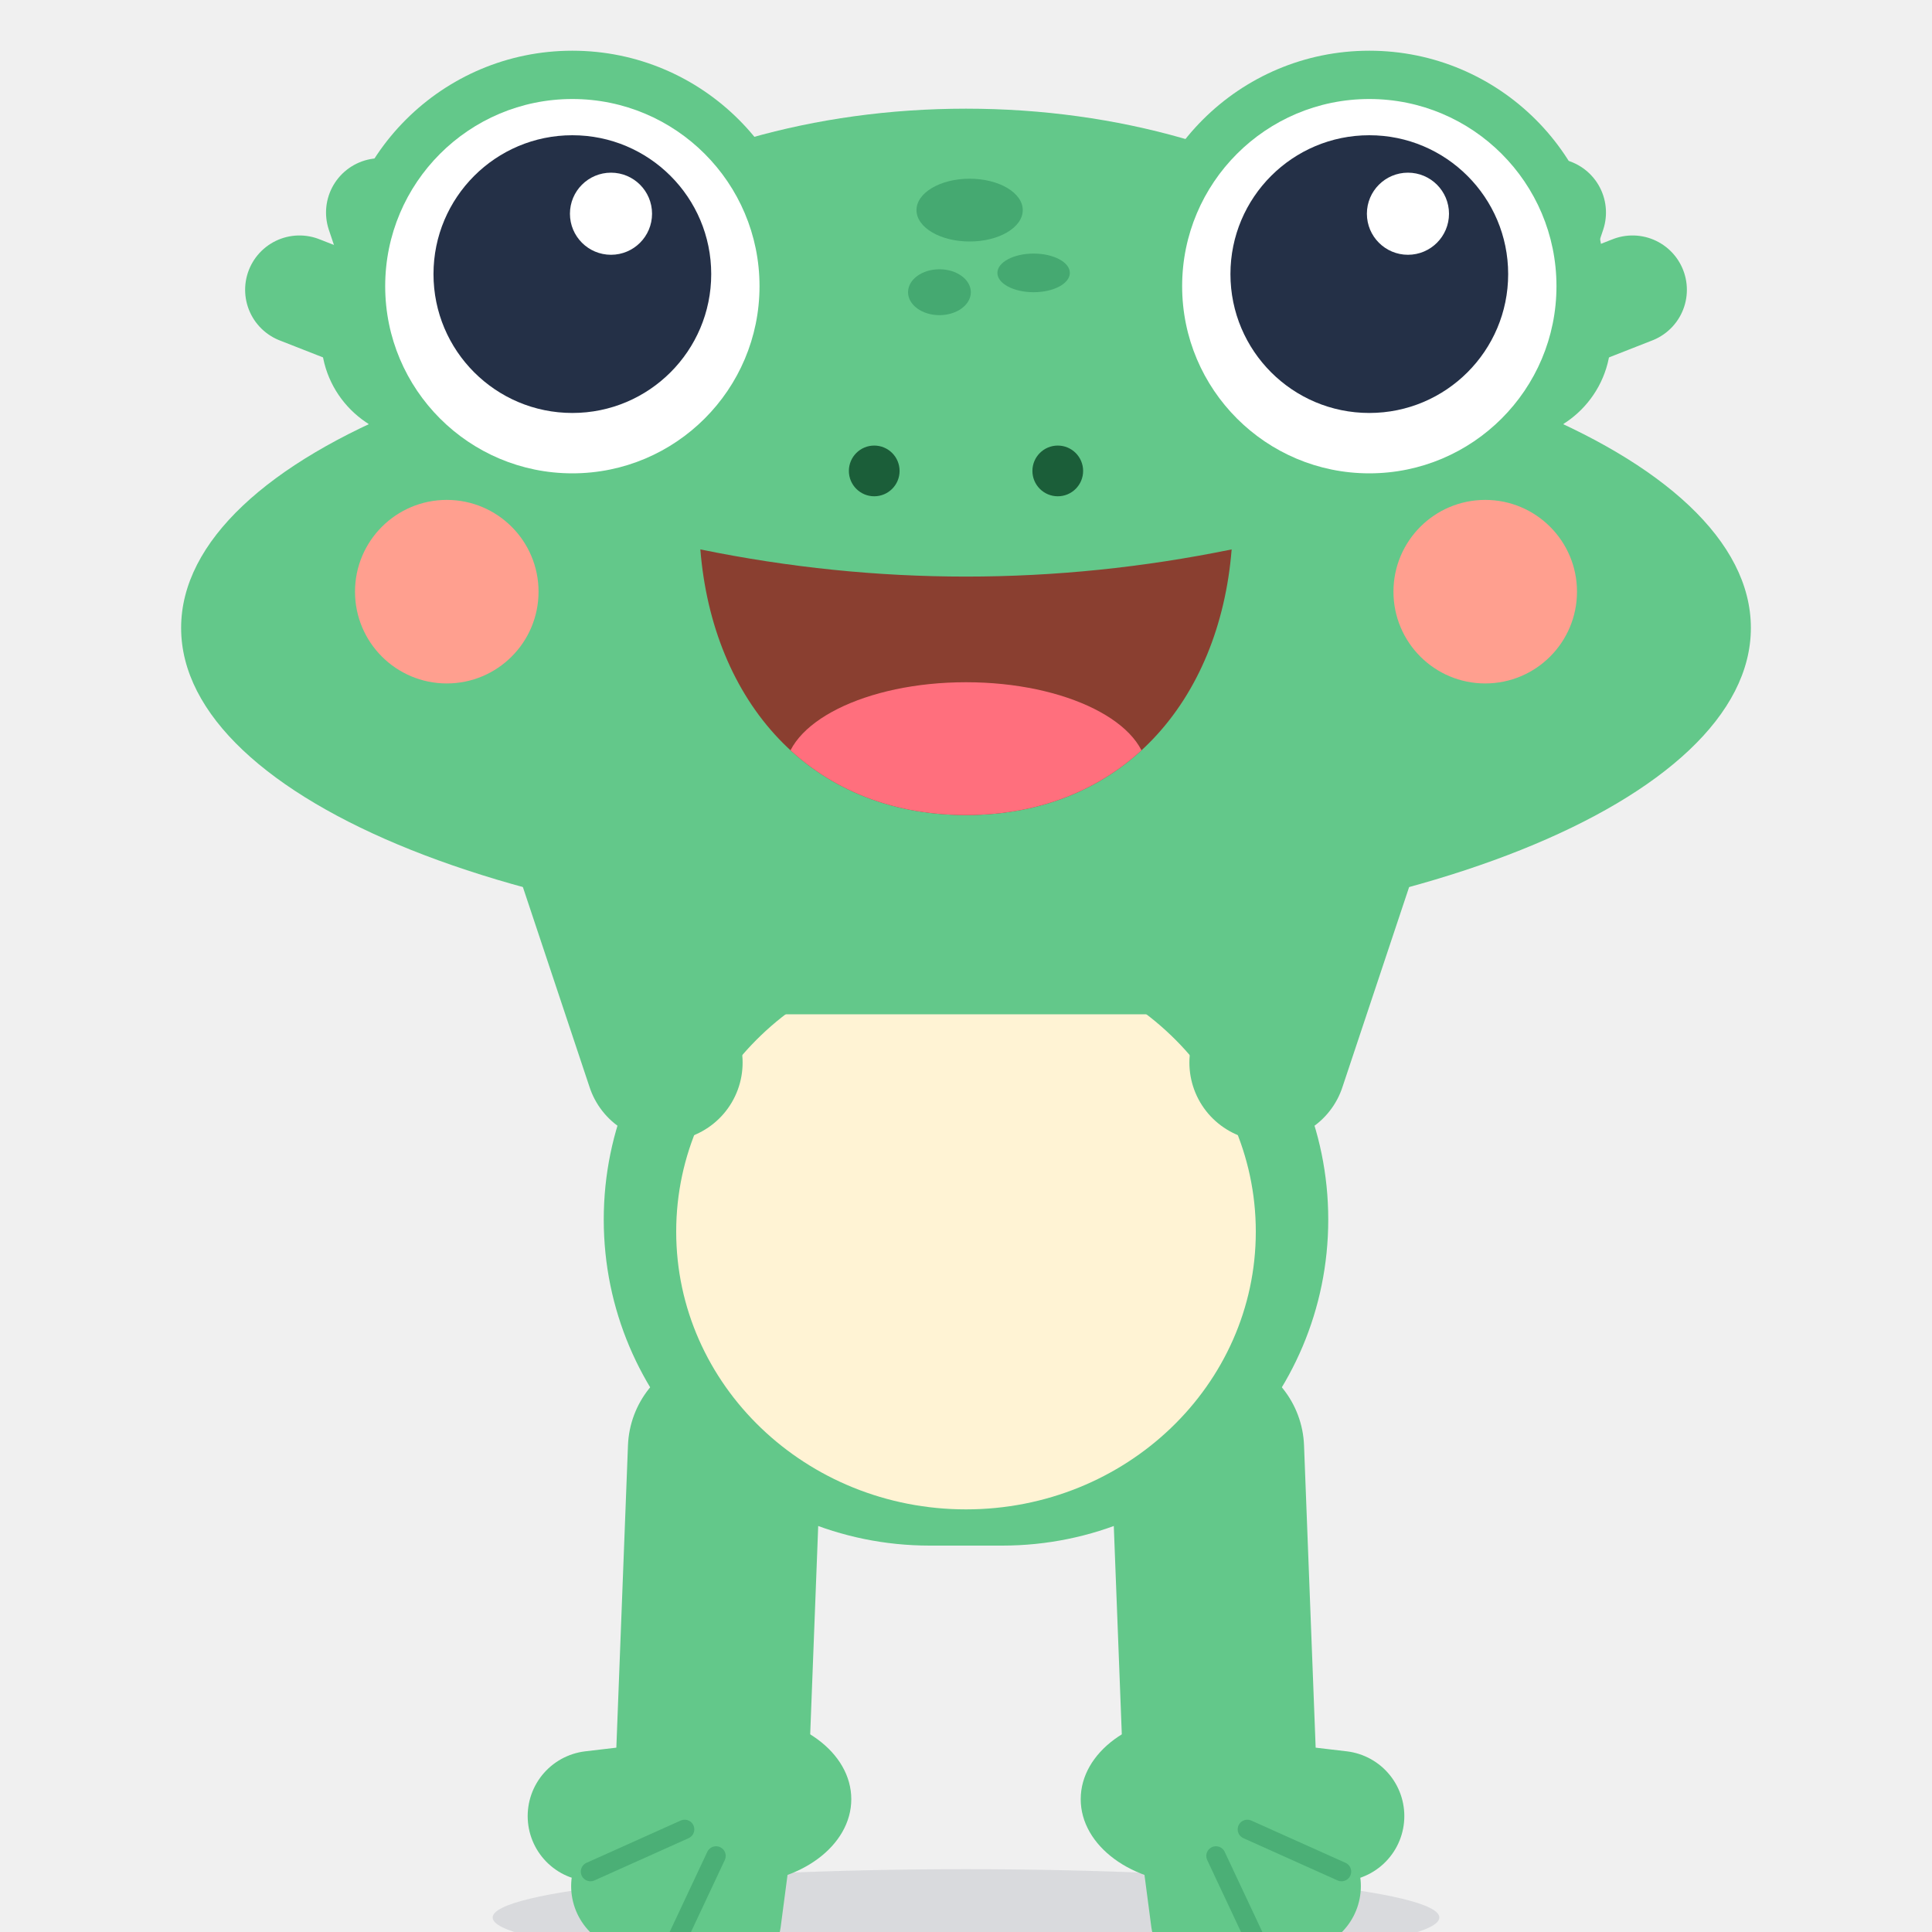
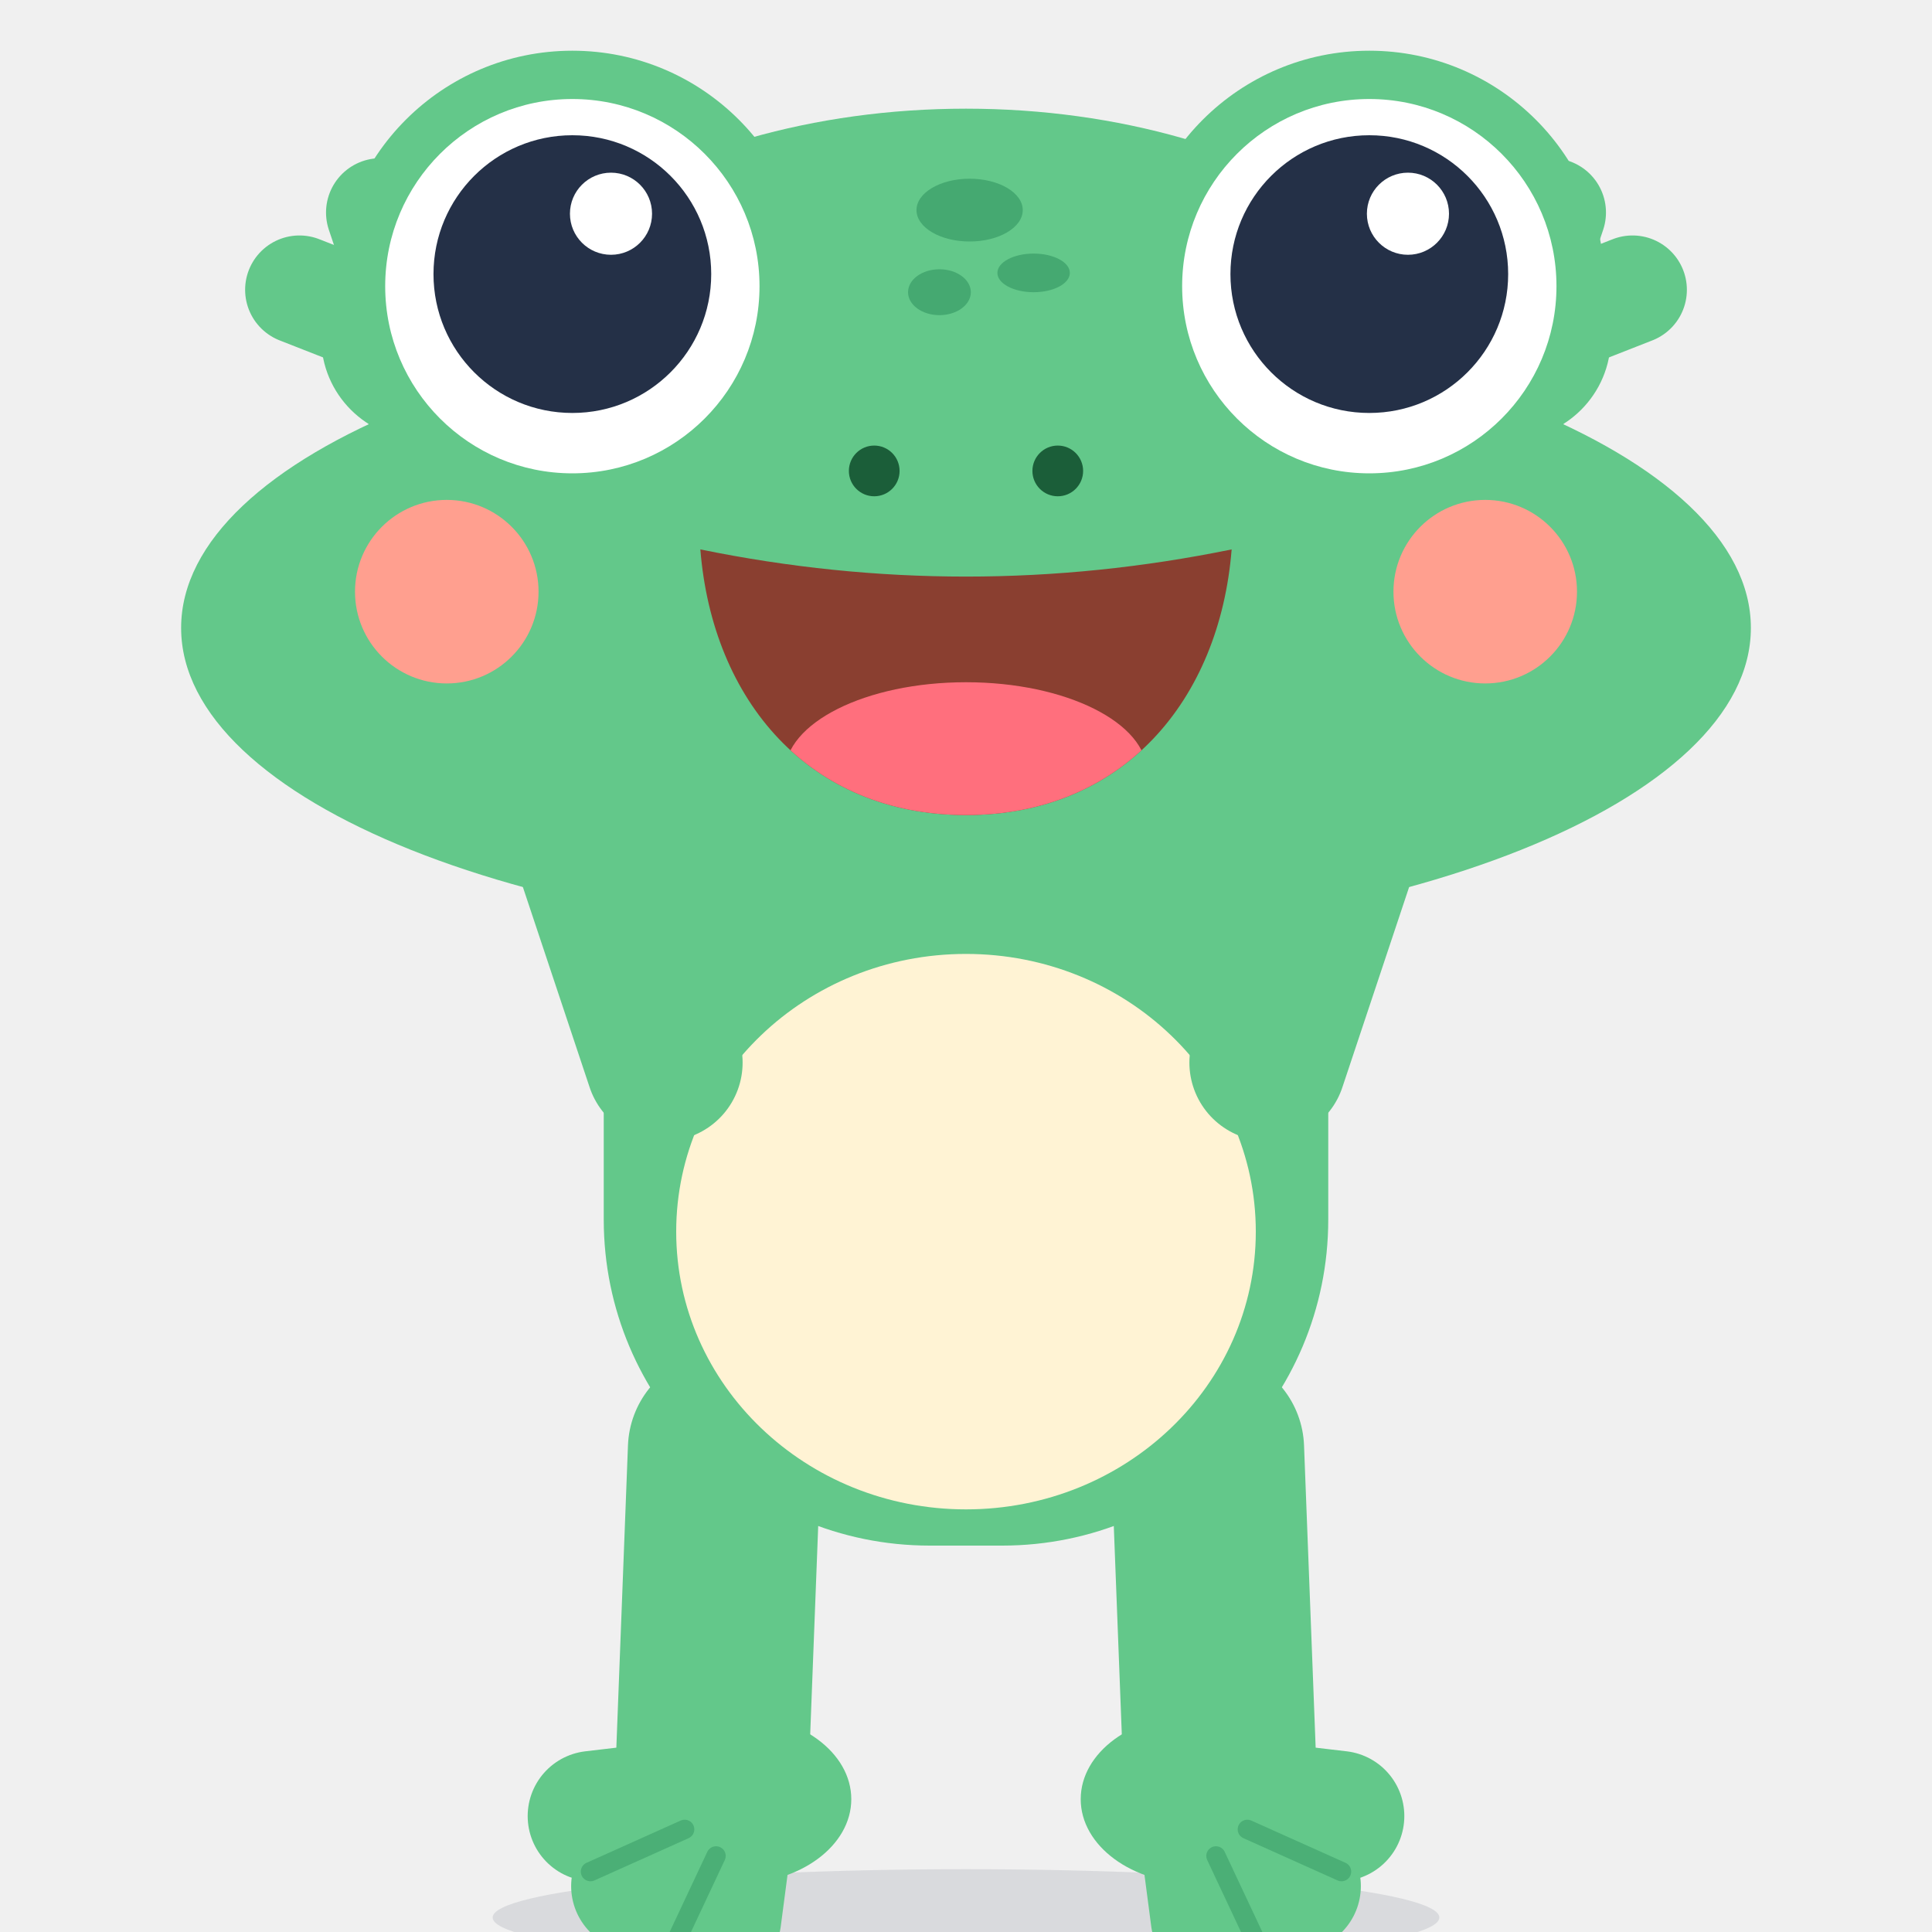
<svg xmlns="http://www.w3.org/2000/svg" viewBox="0 0 512 512" width="512" height="512">
  <g transform="translate(16 0) scale(3.2)">
    <ellipse cx="75" cy="158.8" rx="39.2" ry="4" fill="#243047" opacity="0.116" />
    <g transform="translate(0 -2) translate(75 100) rotate(0) translate(-75 -100)">
      <g>
        <line x1="55" y1="122" x2="54" y2="148" stroke="#63C88A" stroke-width="16" stroke-linecap="round" />
        <ellipse cx="56" cy="151" rx="9.5" ry="7" fill="#63C88A" />
        <line x1="56" y1="151" x2="44.1" y2="152.4" stroke="#63C88A" stroke-width="10.8" stroke-linecap="round" />
        <line x1="56" y1="151" x2="47.7" y2="158.2" stroke="#63C88A" stroke-width="10.8" stroke-linecap="round" />
        <line x1="56" y1="151" x2="54.7" y2="160.9" stroke="#63C88A" stroke-width="10" stroke-linecap="round" />
        <line x1="51.7" y1="153.5" x2="43.9" y2="157.0" stroke="#45A971" stroke-width="1.6" stroke-linecap="round" opacity="0.8" />
        <line x1="54.3" y1="155.7" x2="51.2" y2="162.3" stroke="#45A971" stroke-width="1.6" stroke-linecap="round" opacity="0.8" />
      </g>
      <g>
        <line x1="95" y1="122" x2="96" y2="148" stroke="#63C88A" stroke-width="16" stroke-linecap="round" />
        <ellipse cx="94" cy="151" rx="9.5" ry="7" fill="#63C88A" />
        <line x1="94" y1="151" x2="105.9" y2="152.4" stroke="#63C88A" stroke-width="10.8" stroke-linecap="round" />
        <line x1="94" y1="151" x2="102.3" y2="158.2" stroke="#63C88A" stroke-width="10.8" stroke-linecap="round" />
        <line x1="94" y1="151" x2="95.3" y2="160.9" stroke="#63C88A" stroke-width="10" stroke-linecap="round" />
        <line x1="98.3" y1="153.5" x2="106.1" y2="157.0" stroke="#45A971" stroke-width="1.6" stroke-linecap="round" opacity="0.8" />
        <line x1="95.7" y1="155.7" x2="98.8" y2="162.3" stroke="#45A971" stroke-width="1.6" stroke-linecap="round" opacity="0.8" />
      </g>
-       <rect x="45" y="76" width="60" height="54" rx="27" fill="#63C88A" />
+       <path d="M 45 58 H 105 V 103 A 27 27 0 0 1 78 130 H 72 A 27 27 0 0 1 45 103 Z" fill="#63C88A" />
      <ellipse cx="75" cy="104" rx="24" ry="23" fill="#FFF3D4" />
      <g>
        <line x1="50" y1="90" x2="30" y2="30" stroke="#63C88A" stroke-width="13" stroke-linecap="round" />
        <circle cx="30" cy="30" r="8.4" fill="#63C88A" />
        <line x1="30" y1="30" x2="19.8" y2="26.0" stroke="#63C88A" stroke-width="9" stroke-linecap="round" />
        <line x1="30" y1="30" x2="26.5" y2="19.6" stroke="#63C88A" stroke-width="9" stroke-linecap="round" />
        <line x1="30" y1="30" x2="35.8" y2="20.6" stroke="#63C88A" stroke-width="9" stroke-linecap="round" />
      </g>
      <g>
        <line x1="100" y1="90" x2="120" y2="30" stroke="#63C88A" stroke-width="13" stroke-linecap="round" />
        <circle cx="120" cy="30" r="8.4" fill="#63C88A" />
        <line x1="120" y1="30" x2="114.2" y2="20.6" stroke="#63C88A" stroke-width="9" stroke-linecap="round" />
        <line x1="120" y1="30" x2="123.5" y2="19.6" stroke="#63C88A" stroke-width="9" stroke-linecap="round" />
        <line x1="120" y1="30" x2="130.2" y2="26.0" stroke="#63C88A" stroke-width="9" stroke-linecap="round" />
      </g>
      <g transform="rotate(0 75 50)">
        <ellipse cx="75" cy="42" rx="46" ry="31" fill="#63C88A" />
        <ellipse cx="75" cy="54" rx="65" ry="26" fill="#63C88A" />
        <circle cx="42.4" cy="25.7" r="19.5" fill="#63C88A" />
        <circle cx="108.4" cy="25.7" r="19.5" fill="#63C88A" />
-         <rect x="50" y="66" width="50" height="20" fill="#63C88A" />
      </g>
      <g transform="rotate(0 75 50)">
        <ellipse cx="75.3" cy="19.4" rx="4.4" ry="2.6" fill="#45A971" />
        <ellipse cx="72.8" cy="26.2" rx="2.6" ry="1.9" fill="#45A971" />
        <ellipse cx="80.6" cy="24.6" rx="3.0" ry="1.6" fill="#45A971" />
        <g>
          <clipPath id="eyeClip42">
            <circle cx="42.4" cy="25.7" r="15.5" />
          </clipPath>
          <circle cx="42.4" cy="25.7" r="15.5" fill="#FFFFFF" />
          <g clip-path="url(#eyeClip42)">
            <circle cx="42.4" cy="24.7" r="11.5" fill="#243047" />
            <circle cx="45.6" cy="19.7" r="3.4" fill="#FFFFFF" />
          </g>
        </g>
        <g>
          <clipPath id="eyeClip108">
            <circle cx="108.4" cy="25.7" r="15.5" />
          </clipPath>
          <circle cx="108.4" cy="25.7" r="15.5" fill="#FFFFFF" />
          <g clip-path="url(#eyeClip108)">
            <circle cx="108.4" cy="24.7" r="11.5" fill="#243047" />
            <circle cx="111.6" cy="19.7" r="3.4" fill="#FFFFFF" />
          </g>
        </g>
        <circle cx="32" cy="51" r="7.6" fill="#FF9F8F" />
        <circle cx="118" cy="51" r="7.6" fill="#FF9F8F" />
        <circle cx="67.4" cy="41" r="2.1" fill="#1B5E39" />
        <circle cx="82.6" cy="41" r="2.1" fill="#1B5E39" />
        <g transform="translate(75 50) scale(1) translate(-75 -50)">
          <clipPath id="mouthClipopen">
            <path d="M 53 47.5 Q 75 52 97 47.5 C 96 60 88 69.5 75 69.5 C 62 69.5 54 60 53 47.5 Z" />
          </clipPath>
          <path d="M 53 47.5 Q 75 52 97 47.5 C 96 60 88 69.5 75 69.5 C 62 69.5 54 60 53 47.5 Z" fill="#8A3F30" />
          <ellipse cx="75" cy="66" rx="15" ry="7.5" fill="#FF6F7D" clip-path="url(#mouthClipopen)" />
        </g>
      </g>
    </g>
  </g>
</svg>
